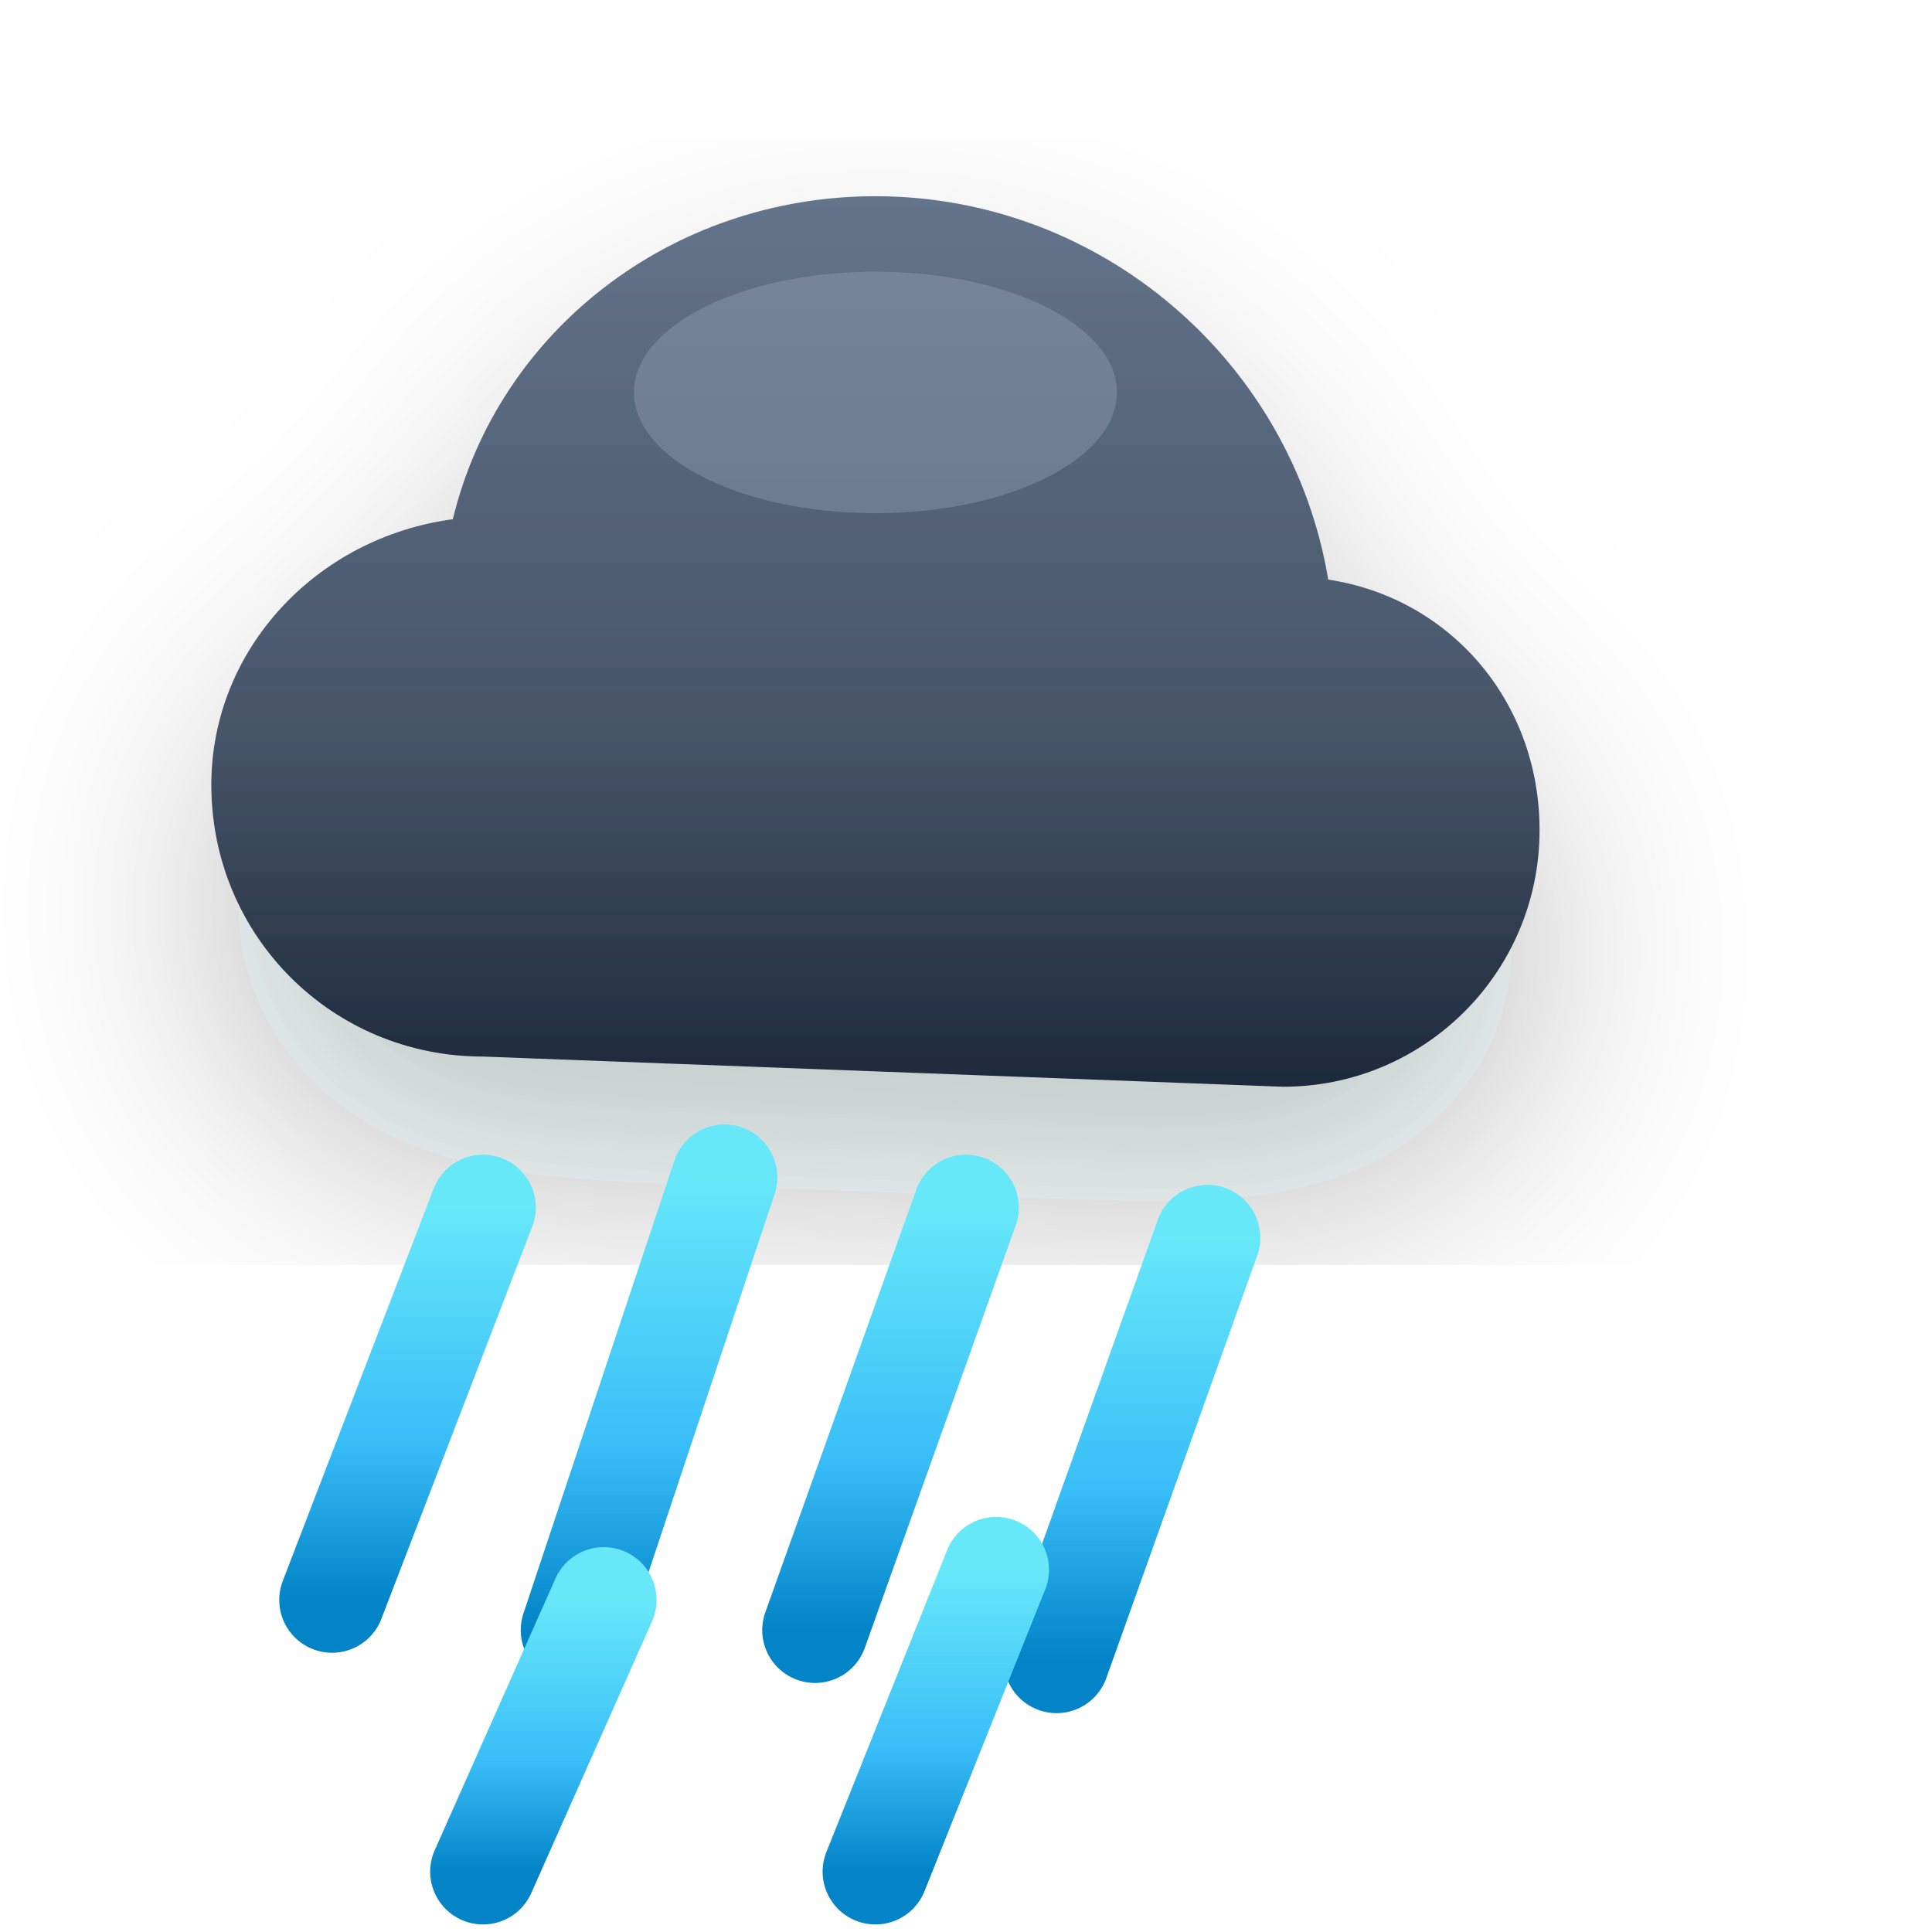
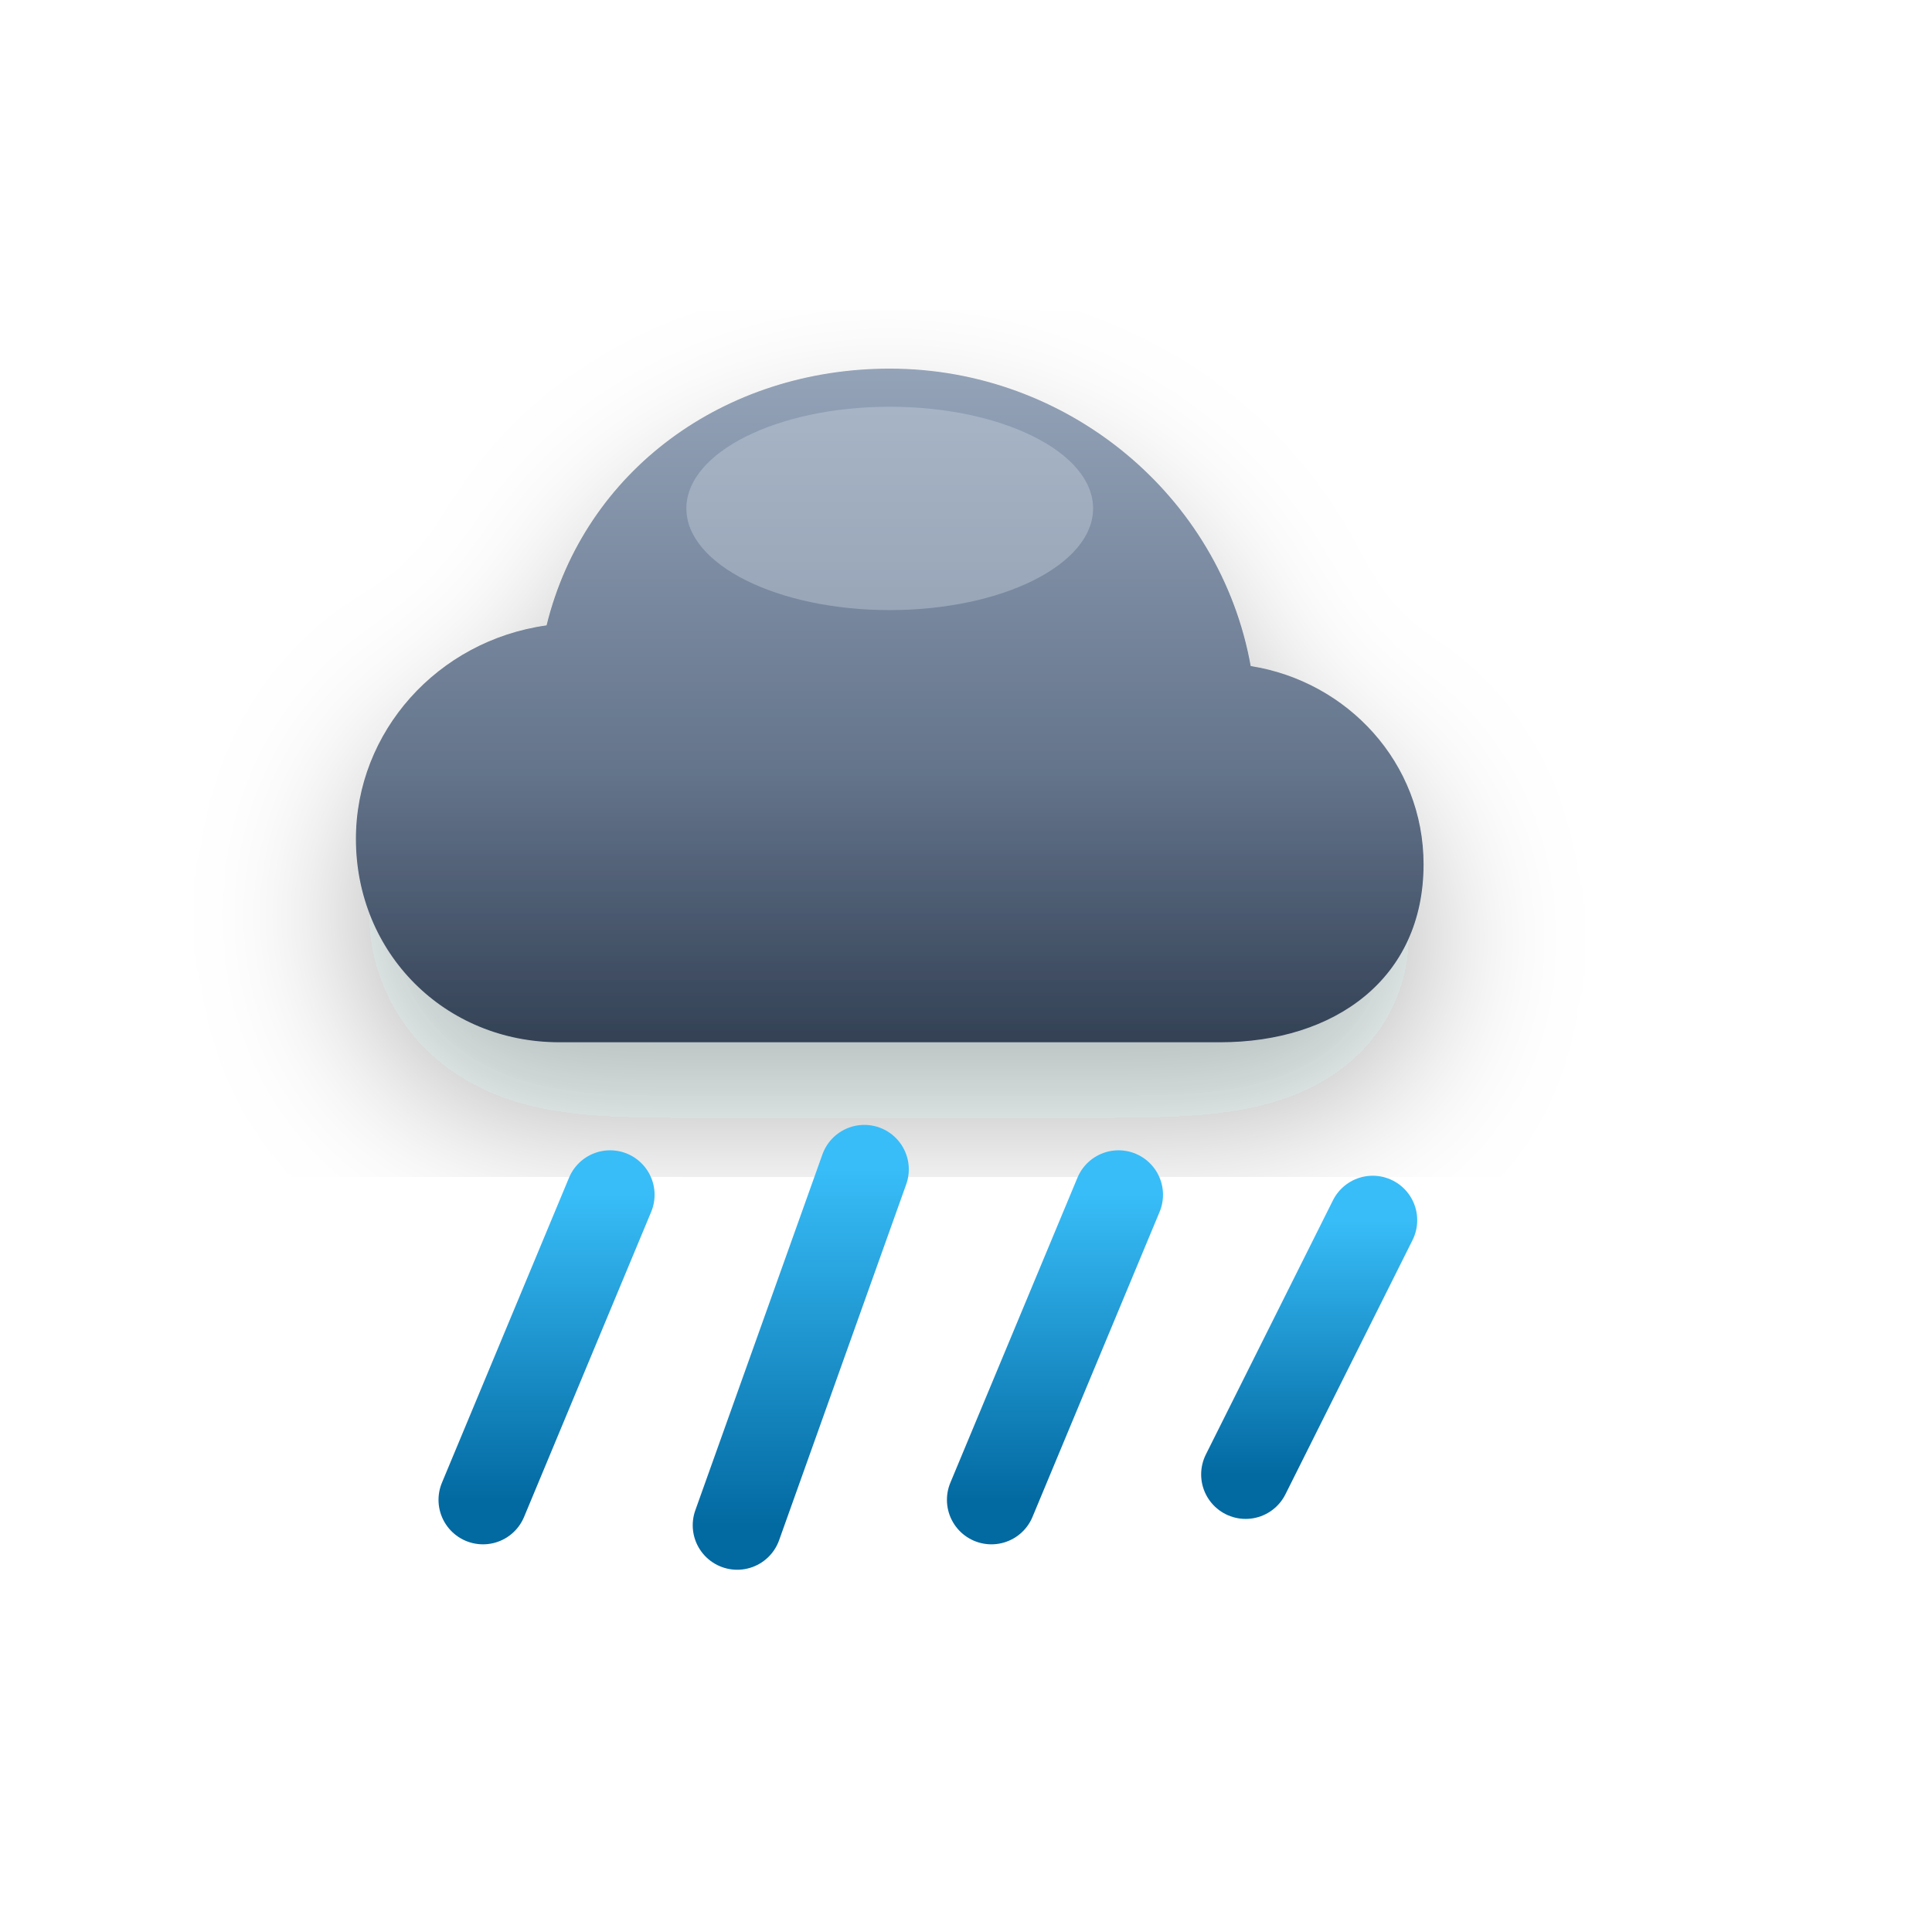
- <svg xmlns="http://www.w3.org/2000/svg" width="64" height="64" viewBox="0 0 64 64" fill="none">
+ <svg xmlns="http://www.w3.org/2000/svg" width="64" height="64" viewBox="-6 -6 76 76" fill="none">
  <defs>
-     <linearGradient id="stormCloudFront" x1="0%" y1="0%" x2="0%" y2="100%">
-       <stop offset="0%" stop-color="#64748B" />
-       <stop offset="60%" stop-color="#475569" />
-       <stop offset="100%" stop-color="#1E293B" />
+     <linearGradient id="heavyCloudGrad" x1="0%" y1="0%" x2="0%" y2="100%">
+       <stop offset="0%" stop-color="#94A3B8" />
+       <stop offset="60%" stop-color="#64748B" />
+       <stop offset="100%" stop-color="#334155" />
    </linearGradient>
-     <linearGradient id="rainGrad" x1="0%" y1="0%" x2="0%" y2="100%">
-       <stop offset="0%" stop-color="#67E8F9" />
-       <stop offset="60%" stop-color="#38BDF8" />
-       <stop offset="100%" stop-color="#0284C7" />
+     <linearGradient id="heavyRainGrad" x1="0%" y1="0%" x2="0%" y2="100%">
+       <stop offset="0%" stop-color="#38BDF8" />
+       <stop offset="100%" stop-color="#0369A1" />
    </linearGradient>
    <filter id="cloudShadow" x="-20%" y="-20%" width="140%" height="140%">
-       <feDropShadow dx="0" dy="4" stdDeviation="4" flood-color="#0F172A" flood-opacity="0.25" />
+       <feDropShadow dx="0" dy="3" stdDeviation="3" flood-color="#0F172A" flood-opacity="0.3" />
    </filter>
    <style>
-       @keyframes am-storm-cloud-pulse {
-         0%, 100% { transform: scale(1); }
-         50% { transform: scale(1.02); }
+       @keyframes am-float-cloud {
+         0%, 100% { transform: translateY(0px); }
+         50% { transform: translateY(-1.5px); }
      }
-       @keyframes am-heavy-rain-fall {
-         0% { transform: translate(4px, -8px); opacity: 0; }
-         25% { opacity: 1; }
-         80% { opacity: 1; }
-         100% { transform: translate(-4px, 12px); opacity: 0; }
+       @keyframes am-heavy-rain {
+         0%, 100% { transform: translate(0px, 0px); }
+         50% { transform: translate(-2px, 5px); }
      }
-       .am-heavy-cloud {
-         transform-origin: 32px 24px;
-         animation: am-storm-cloud-pulse 3s ease-in-out infinite;
-       }
-       .am-hrain-1 { animation: am-heavy-rain-fall 0.75s linear infinite; }
-       .am-hrain-2 { animation: am-heavy-rain-fall 0.75s linear infinite 0.25s; }
-       .am-hrain-3 { animation: am-heavy-rain-fall 0.75s linear infinite 0.5s; }
-       .am-hrain-4 { animation: am-heavy-rain-fall 0.75s linear infinite 0.15s; }
-       .am-hrain-5 { animation: am-heavy-rain-fall 0.75s linear infinite 0.4s; }
-       .am-hrain-6 { animation: am-heavy-rain-fall 0.75s linear infinite 0.65s; }
+       .am-h-cloud { animation: am-float-cloud 3s ease-in-out infinite; }
+       .am-hr-1 { animation: am-heavy-rain 1.1s ease-in-out infinite; }
+       .am-hr-2 { animation: am-heavy-rain 1.1s ease-in-out infinite 0.25s; }
+       .am-hr-3 { animation: am-heavy-rain 1.1s ease-in-out infinite 0.5s; }
    </style>
  </defs>
-   <g class="am-heavy-cloud" filter="url(#cloudShadow)">
-     <path d="M16 35 C11 35 7 31 7 26 C7 21.5 10.5 17.8 15 17.2 C16.5 11 22.2 6.5 29 6.5 C36.5 6.5 42.8 12 44 19.2 C48 19.8 51 23.2 51 27.5 C51 32.2 47.2 36 42.5 36 L16 35 Z" fill="url(#stormCloudFront)" />
-     <ellipse cx="29" cy="13" rx="8" ry="4" fill="#94A3B8" opacity="0.4" />
+   <g class="am-h-cloud" filter="url(#cloudShadow)">
+     <path d="M16 35 C11.5 35 8 31.5 8 27 C8 22.8 11.2 19.2 15.5 18.6 C17 12.5 22.5 8.5 29 8.5 C36 8.5 42 13.5 43.2 20.2 C47 20.8 50 24 50 28 C50 32.5 46.5 35 42 35 L16 35 Z" fill="url(#heavyCloudGrad)" />
+     <ellipse cx="29" cy="14" rx="8" ry="4" fill="#CBD5E1" opacity="0.4" />
  </g>
-   <g stroke="url(#rainGrad)" stroke-width="3.5" stroke-linecap="round">
-     <line class="am-hrain-1" x1="16" y1="40" x2="11" y2="53" />
-     <line class="am-hrain-2" x1="24" y1="39" x2="19" y2="54" />
-     <line class="am-hrain-3" x1="32" y1="40" x2="27" y2="54" />
-     <line class="am-hrain-4" x1="40" y1="41" x2="35" y2="55" />
-     <line class="am-hrain-5" x1="20" y1="53" x2="16" y2="62" />
-     <line class="am-hrain-6" x1="33" y1="52" x2="29" y2="62" />
+   <g stroke="url(#heavyRainGrad)" stroke-width="3.5" stroke-linecap="round">
+     <line class="am-hr-1" x1="18" y1="41" x2="13" y2="53" />
+     <line class="am-hr-2" x1="28" y1="40" x2="23" y2="54" />
+     <line class="am-hr-3" x1="38" y1="41" x2="33" y2="53" />
+     <line class="am-hr-1" x1="48" y1="42" x2="43" y2="52" />
  </g>
</svg>
